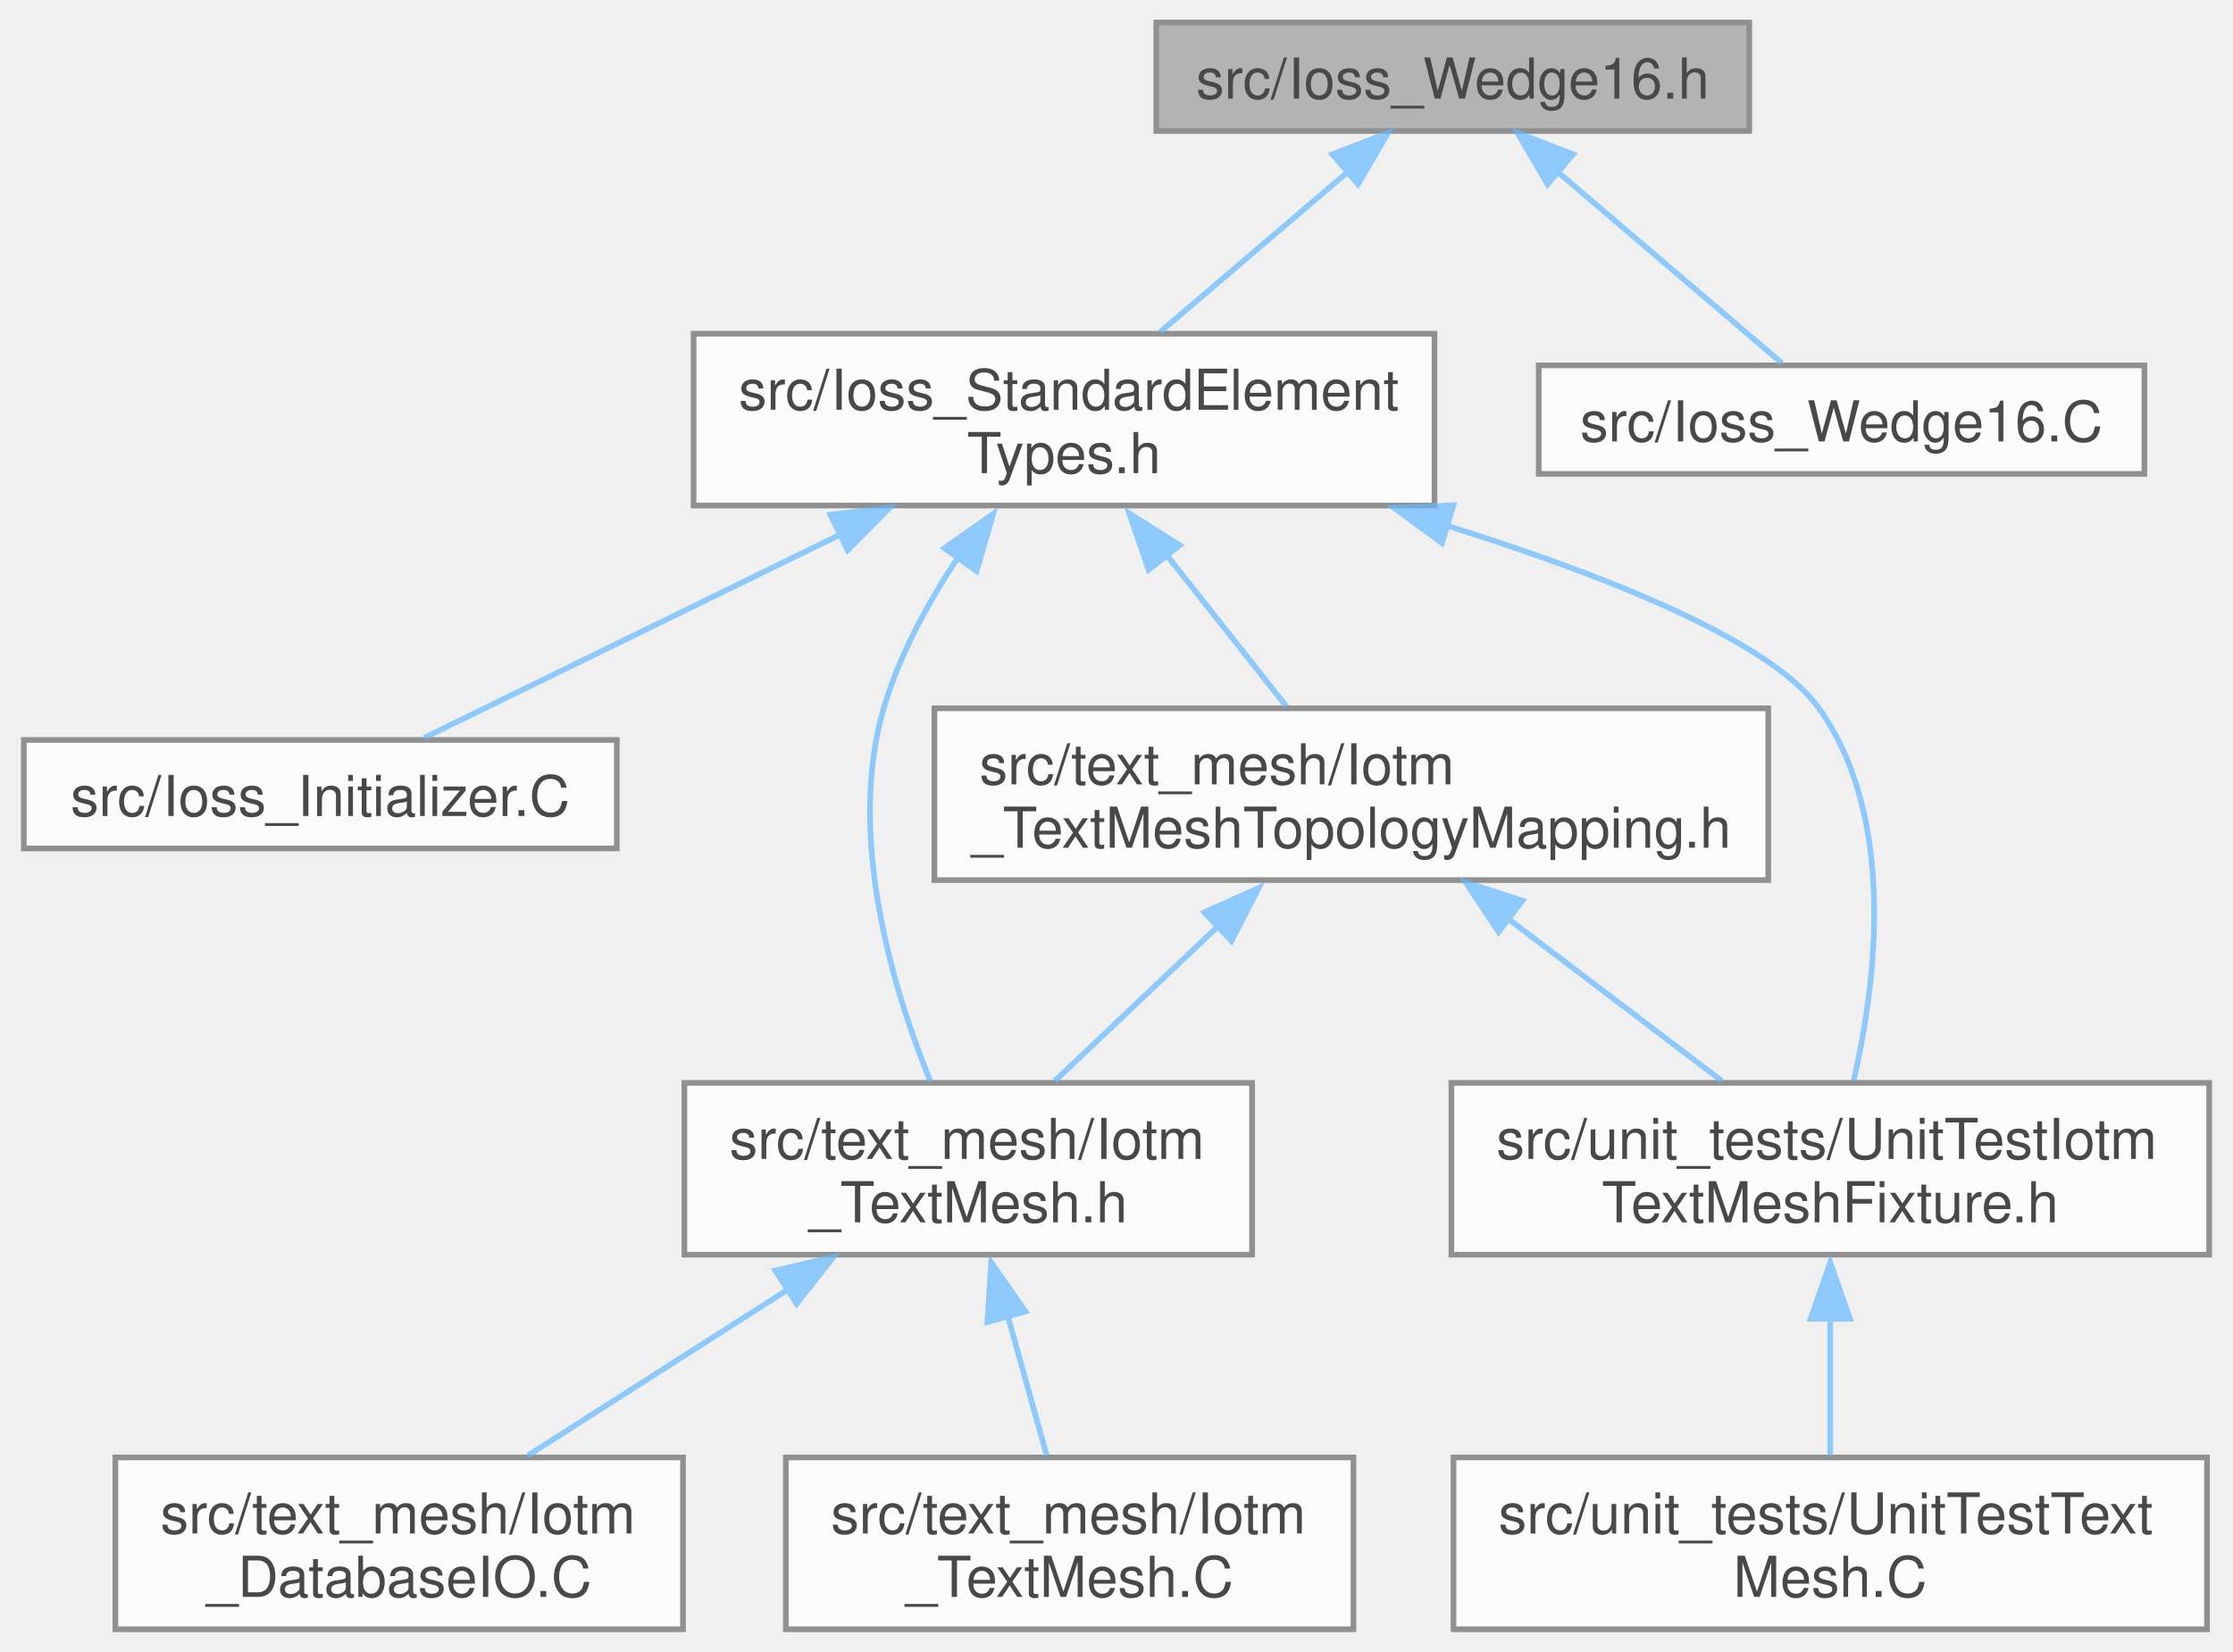
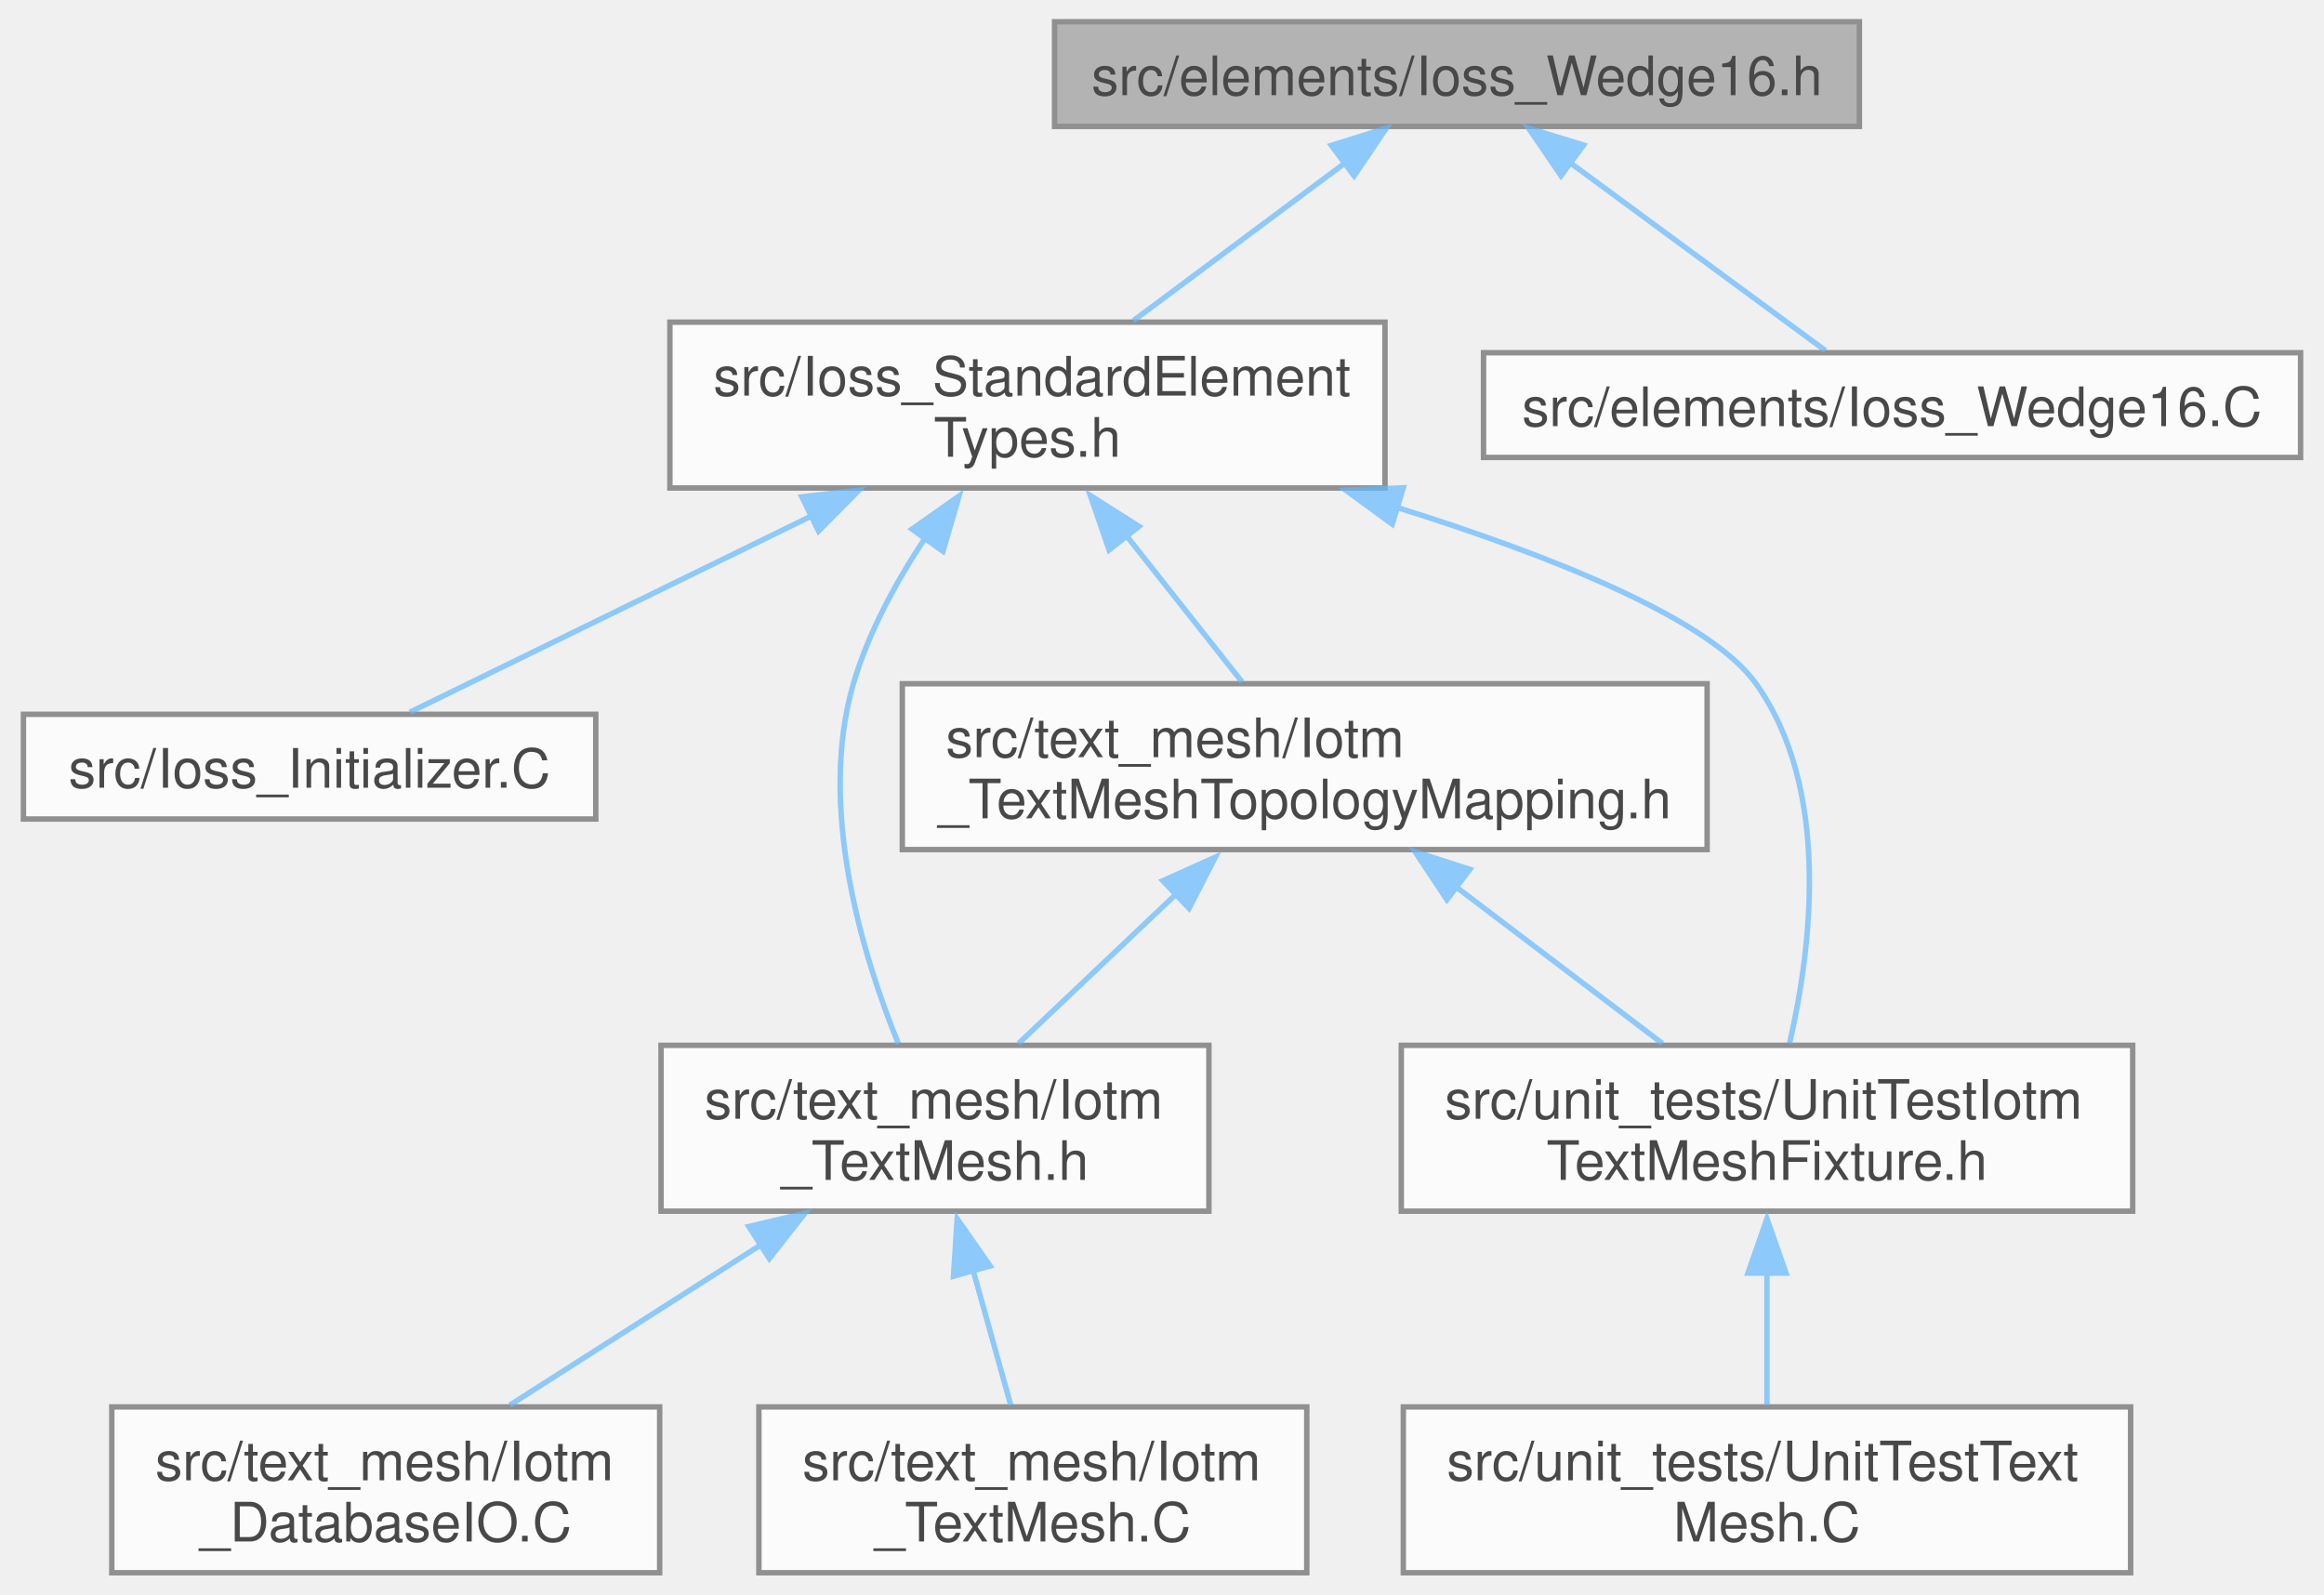
- <svg xmlns="http://www.w3.org/2000/svg" xmlns:xlink="http://www.w3.org/1999/xlink" width="396pt" height="293pt" viewBox="0.00 0.00 395.88 293.25">
+ <svg xmlns="http://www.w3.org/2000/svg" xmlns:xlink="http://www.w3.org/1999/xlink" width="427pt" height="293pt" viewBox="0.00 0.00 426.75 293.25">
  <svg id="main" version="1.1" xml:space="preserve">
    <style type="text/css">
.node, .edge {opacity: 0.7;}
.node.selected, .edge.selected {opacity: 1;}
.edge:hover path { stroke: red; }
.edge:hover polygon { stroke: red; fill: red; }
</style>
    <svg id="graph" class="graph">
      <g id="graph0" class="graph" transform="scale(1 1) rotate(0) translate(4 289.25)">
        <g id="Node000001" class="node">
          <g id="a_Node000001">
            <a xlink:title=" ">
-               <polygon fill="#999999" stroke="#666666" points="306.25,-285.25 201,-285.25 201,-266 306.25,-266 306.25,-285.25" />
-               <text text-anchor="middle" x="253.62" y="-271.75" font-family="Helvetica,sans-Serif" font-size="10.00">src/Ioss_Wedge16.h</text>
+               <polygon fill="#999999" stroke="#666666" points="337.62,-285.25 189.62,-285.25 189.62,-266 337.62,-266 337.62,-285.25" />
+               <text text-anchor="middle" x="263.62" y="-271.75" font-family="Helvetica,sans-Serif" font-size="10.00">src/elements/Ioss_Wedge16.h</text>
            </a>
          </g>
        </g>
        <g id="Node000002" class="node">
          <g id="a_Node000002">
            <a xlink:href="Ioss__StandardElementTypes_8h.html" target="_top" xlink:title=" ">
              <polygon fill="white" stroke="#666666" points="250.38,-230 118.88,-230 118.88,-199.5 250.38,-199.5 250.38,-230" />
              <text text-anchor="start" x="126.88" y="-216.5" font-family="Helvetica,sans-Serif" font-size="10.00">src/Ioss_StandardElement</text>
              <text text-anchor="middle" x="184.62" y="-205.25" font-family="Helvetica,sans-Serif" font-size="10.00">Types.h</text>
            </a>
          </g>
        </g>
        <g id="edge1_Node000001_Node000002" class="edge">
          <g id="a_edge1_Node000001_Node000002">
            <a xlink:title=" ">
-               <path fill="none" stroke="#63b8ff" d="M234.79,-258.56C224.44,-249.73 211.71,-238.86 201.66,-230.28" />
-               <polygon fill="#63b8ff" stroke="#63b8ff" points="232.27,-261.85 242.15,-265.68 236.81,-256.53 232.27,-261.85" />
+               <path fill="none" stroke="#63b8ff" d="M243.13,-259.35C231.1,-250.39 215.98,-239.12 204.12,-230.28" />
+               <polygon fill="#63b8ff" stroke="#63b8ff" points="240.52,-262.51 250.63,-265.68 244.7,-256.9 240.52,-262.51" />
            </a>
          </g>
        </g>
        <g id="Node000010" class="node">
          <g id="a_Node000010">
            <a xlink:href="Ioss__Wedge16_8C.html" target="_top" xlink:title=" ">
-               <polygon fill="white" stroke="#666666" points="376.38,-224.38 268.88,-224.38 268.88,-205.12 376.38,-205.12 376.38,-224.38" />
-               <text text-anchor="middle" x="322.62" y="-210.88" font-family="Helvetica,sans-Serif" font-size="10.00">src/Ioss_Wedge16.C</text>
+               <polygon fill="white" stroke="#666666" points="418.75,-224.38 268.5,-224.38 268.5,-205.12 418.75,-205.12 418.75,-224.38" />
+               <text text-anchor="middle" x="343.62" y="-210.88" font-family="Helvetica,sans-Serif" font-size="10.00">src/elements/Ioss_Wedge16.C</text>
            </a>
          </g>
        </g>
        <g id="edge11_Node000001_Node000010" class="edge">
          <g id="a_edge11_Node000001_Node000010">
            <a xlink:title=" ">
-               <path fill="none" stroke="#63b8ff" d="M272.23,-258.75C284.99,-247.86 301.47,-233.8 312.05,-224.78" />
-               <polygon fill="#63b8ff" stroke="#63b8ff" points="270.44,-256.53 265.1,-265.68 274.98,-261.85 270.44,-256.53" />
+               <path fill="none" stroke="#63b8ff" d="M284.35,-259.38C299.26,-248.4 318.86,-233.97 331.36,-224.78" />
+               <polygon fill="#63b8ff" stroke="#63b8ff" points="282.75,-256.94 276.78,-265.68 286.9,-262.57 282.75,-256.94" />
            </a>
          </g>
        </g>
        <g id="Node000003" class="node">
          <g id="a_Node000003">
            <a xlink:href="Ioss__Initializer_8C.html" target="_top" xlink:title=" ">
              <polygon fill="white" stroke="#666666" points="105.25,-157.88 0,-157.88 0,-138.62 105.25,-138.62 105.25,-157.88" />
              <text text-anchor="middle" x="52.62" y="-144.38" font-family="Helvetica,sans-Serif" font-size="10.00">src/Ioss_Initializer.C</text>
            </a>
          </g>
        </g>
        <g id="edge2_Node000002_Node000003" class="edge">
          <g id="a_edge2_Node000002_Node000003">
            <a xlink:title=" ">
              <path fill="none" stroke="#63b8ff" d="M144.91,-194.35C120.4,-182.37 90.1,-167.56 71.06,-158.26" />
              <polygon fill="#63b8ff" stroke="#63b8ff" points="143.15,-197.87 153.67,-199.11 146.22,-191.58 143.15,-197.87" />
            </a>
          </g>
        </g>
        <g id="Node000004" class="node">
          <g id="a_Node000004">
            <a xlink:href="Iotm__TextMesh_8h.html" target="_top" xlink:title=" ">
              <polygon fill="white" stroke="#666666" points="218,-97 117.25,-97 117.25,-66.5 218,-66.5 218,-97" />
              <text text-anchor="start" x="125.25" y="-83.5" font-family="Helvetica,sans-Serif" font-size="10.00">src/text_mesh/Iotm</text>
              <text text-anchor="middle" x="167.62" y="-72.25" font-family="Helvetica,sans-Serif" font-size="10.00">_TextMesh.h</text>
            </a>
          </g>
        </g>
        <g id="edge3_Node000002_Node000004" class="edge">
          <g id="a_edge3_Node000002_Node000004">
            <a xlink:title=" ">
              <path fill="none" stroke="#63b8ff" d="M165.81,-190.29C160.48,-182.26 155.37,-172.92 152.62,-163.5 146,-140.78 154.28,-113.57 160.91,-97.25" />
              <polygon fill="#63b8ff" stroke="#63b8ff" points="163.4,-191.93 172.06,-198.03 169.1,-187.86 163.4,-191.93" />
            </a>
          </g>
        </g>
        <g id="Node000007" class="node">
          <g id="a_Node000007">
            <a xlink:href="Iotm__TextMeshTopologyMapping_8h.html" target="_top" xlink:title=" ">
              <polygon fill="white" stroke="#666666" points="309.62,-163.5 161.62,-163.5 161.62,-133 309.62,-133 309.62,-163.5" />
              <text text-anchor="start" x="169.62" y="-150" font-family="Helvetica,sans-Serif" font-size="10.00">src/text_mesh/Iotm</text>
              <text text-anchor="middle" x="235.62" y="-138.75" font-family="Helvetica,sans-Serif" font-size="10.00">_TextMeshTopologyMapping.h</text>
            </a>
          </g>
        </g>
        <g id="edge6_Node000002_Node000007" class="edge">
          <g id="a_edge6_Node000002_Node000007">
            <a xlink:title=" ">
              <path fill="none" stroke="#63b8ff" d="M202.91,-190.63C209.97,-181.69 217.85,-171.74 224.1,-163.83" />
              <polygon fill="#63b8ff" stroke="#63b8ff" points="199.65,-188.1 196.2,-198.11 205.15,-192.44 199.65,-188.1" />
            </a>
          </g>
        </g>
        <g id="Node000008" class="node">
          <g id="a_Node000008">
            <a xlink:href="UnitTestIotmTextMeshFixture_8h.html" target="_top" xlink:title=" ">
              <polygon fill="white" stroke="#666666" points="387.88,-97 253.38,-97 253.38,-66.5 387.88,-66.5 387.88,-97" />
              <text text-anchor="start" x="261.38" y="-83.5" font-family="Helvetica,sans-Serif" font-size="10.00">src/unit_tests/UnitTestIotm</text>
              <text text-anchor="middle" x="320.62" y="-72.25" font-family="Helvetica,sans-Serif" font-size="10.00">TextMeshFixture.h</text>
            </a>
          </g>
        </g>
        <g id="edge10_Node000002_Node000008" class="edge">
          <g id="a_edge10_Node000002_Node000008">
            <a xlink:title=" ">
              <path fill="none" stroke="#63b8ff" d="M252.32,-196.01C281.17,-186.98 310.15,-175.41 318.62,-163.5 332.45,-144.08 328.79,-114.84 324.78,-97.39" />
              <polygon fill="#63b8ff" stroke="#63b8ff" points="251.71,-192.85 243.16,-199.1 253.74,-199.54 251.71,-192.85" />
            </a>
          </g>
        </g>
        <g id="Node000005" class="node">
          <g id="a_Node000005">
            <a xlink:href="Iotm__DatabaseIO_8C.html" target="_top" xlink:title=" ">
              <polygon fill="white" stroke="#666666" points="117,-30.5 16.25,-30.5 16.25,0 117,0 117,-30.5" />
              <text text-anchor="start" x="24.25" y="-17" font-family="Helvetica,sans-Serif" font-size="10.00">src/text_mesh/Iotm</text>
              <text text-anchor="middle" x="66.62" y="-5.75" font-family="Helvetica,sans-Serif" font-size="10.00">_DatabaseIO.C</text>
            </a>
          </g>
        </g>
        <g id="edge4_Node000004_Node000005" class="edge">
          <g id="a_edge4_Node000004_Node000005">
            <a xlink:title=" ">
              <path fill="none" stroke="#63b8ff" d="M135.74,-60.39C120.71,-50.79 103.12,-39.56 89.45,-30.83" />
              <polygon fill="#63b8ff" stroke="#63b8ff" points="133.39,-63.68 143.71,-66.11 137.16,-57.78 133.39,-63.68" />
            </a>
          </g>
        </g>
        <g id="Node000006" class="node">
          <g id="a_Node000006">
            <a xlink:href="Iotm__TextMesh_8C.html" target="_top" xlink:title=" ">
              <polygon fill="white" stroke="#666666" points="236,-30.5 135.25,-30.5 135.25,0 236,0 236,-30.5" />
              <text text-anchor="start" x="143.25" y="-17" font-family="Helvetica,sans-Serif" font-size="10.00">src/text_mesh/Iotm</text>
              <text text-anchor="middle" x="185.62" y="-5.75" font-family="Helvetica,sans-Serif" font-size="10.00">_TextMesh.C</text>
            </a>
          </g>
        </g>
        <g id="edge5_Node000004_Node000006" class="edge">
          <g id="a_edge5_Node000004_Node000006">
            <a xlink:title=" ">
              <path fill="none" stroke="#63b8ff" d="M174.63,-55.66C176.97,-47.25 179.51,-38.16 181.56,-30.83" />
              <polygon fill="#63b8ff" stroke="#63b8ff" points="171.03,-54.54 171.71,-65.11 177.77,-56.42 171.03,-54.54" />
            </a>
          </g>
        </g>
        <g id="edge7_Node000007_Node000004" class="edge">
          <g id="a_edge7_Node000007_Node000004">
            <a xlink:title=" ">
              <path fill="none" stroke="#63b8ff" d="M212.42,-125.24C202.71,-116.03 191.68,-105.56 182.99,-97.33" />
              <polygon fill="#63b8ff" stroke="#63b8ff" points="209.53,-127.27 219.19,-131.61 214.35,-122.19 209.53,-127.27" />
            </a>
          </g>
        </g>
        <g id="edge8_Node000007_Node000008" class="edge">
          <g id="a_edge8_Node000007_Node000008">
            <a xlink:title=" ">
              <path fill="none" stroke="#63b8ff" d="M263.54,-126.07C275.94,-116.66 290.23,-105.81 301.41,-97.33" />
              <polygon fill="#63b8ff" stroke="#63b8ff" points="261.76,-123.78 255.91,-132.61 265.99,-129.36 261.76,-123.78" />
            </a>
          </g>
        </g>
        <g id="Node000009" class="node">
          <g id="a_Node000009">
            <a xlink:href="UnitTestTextMesh_8C.html" target="_top" xlink:title=" ">
              <polygon fill="white" stroke="#666666" points="387.5,-30.5 253.75,-30.5 253.75,0 387.5,0 387.5,-30.5" />
              <text text-anchor="start" x="261.75" y="-17" font-family="Helvetica,sans-Serif" font-size="10.00">src/unit_tests/UnitTestText</text>
              <text text-anchor="middle" x="320.62" y="-5.75" font-family="Helvetica,sans-Serif" font-size="10.00">Mesh.C</text>
            </a>
          </g>
        </g>
        <g id="edge9_Node000008_Node000009" class="edge">
          <g id="a_edge9_Node000008_Node000009">
            <a xlink:title=" ">
              <path fill="none" stroke="#63b8ff" d="M320.62,-55.38C320.62,-47.05 320.62,-38.08 320.62,-30.83" />
              <polygon fill="#63b8ff" stroke="#63b8ff" points="317.13,-55.11 320.62,-65.11 324.13,-55.11 317.13,-55.11" />
            </a>
          </g>
        </g>
      </g>
    </svg>
  </svg>
  <style type="text/css">

[data-mouse-over-selected='false'] { opacity: 0.7; }
[data-mouse-over-selected='true']  { opacity: 1.0; }

</style>
</svg>
